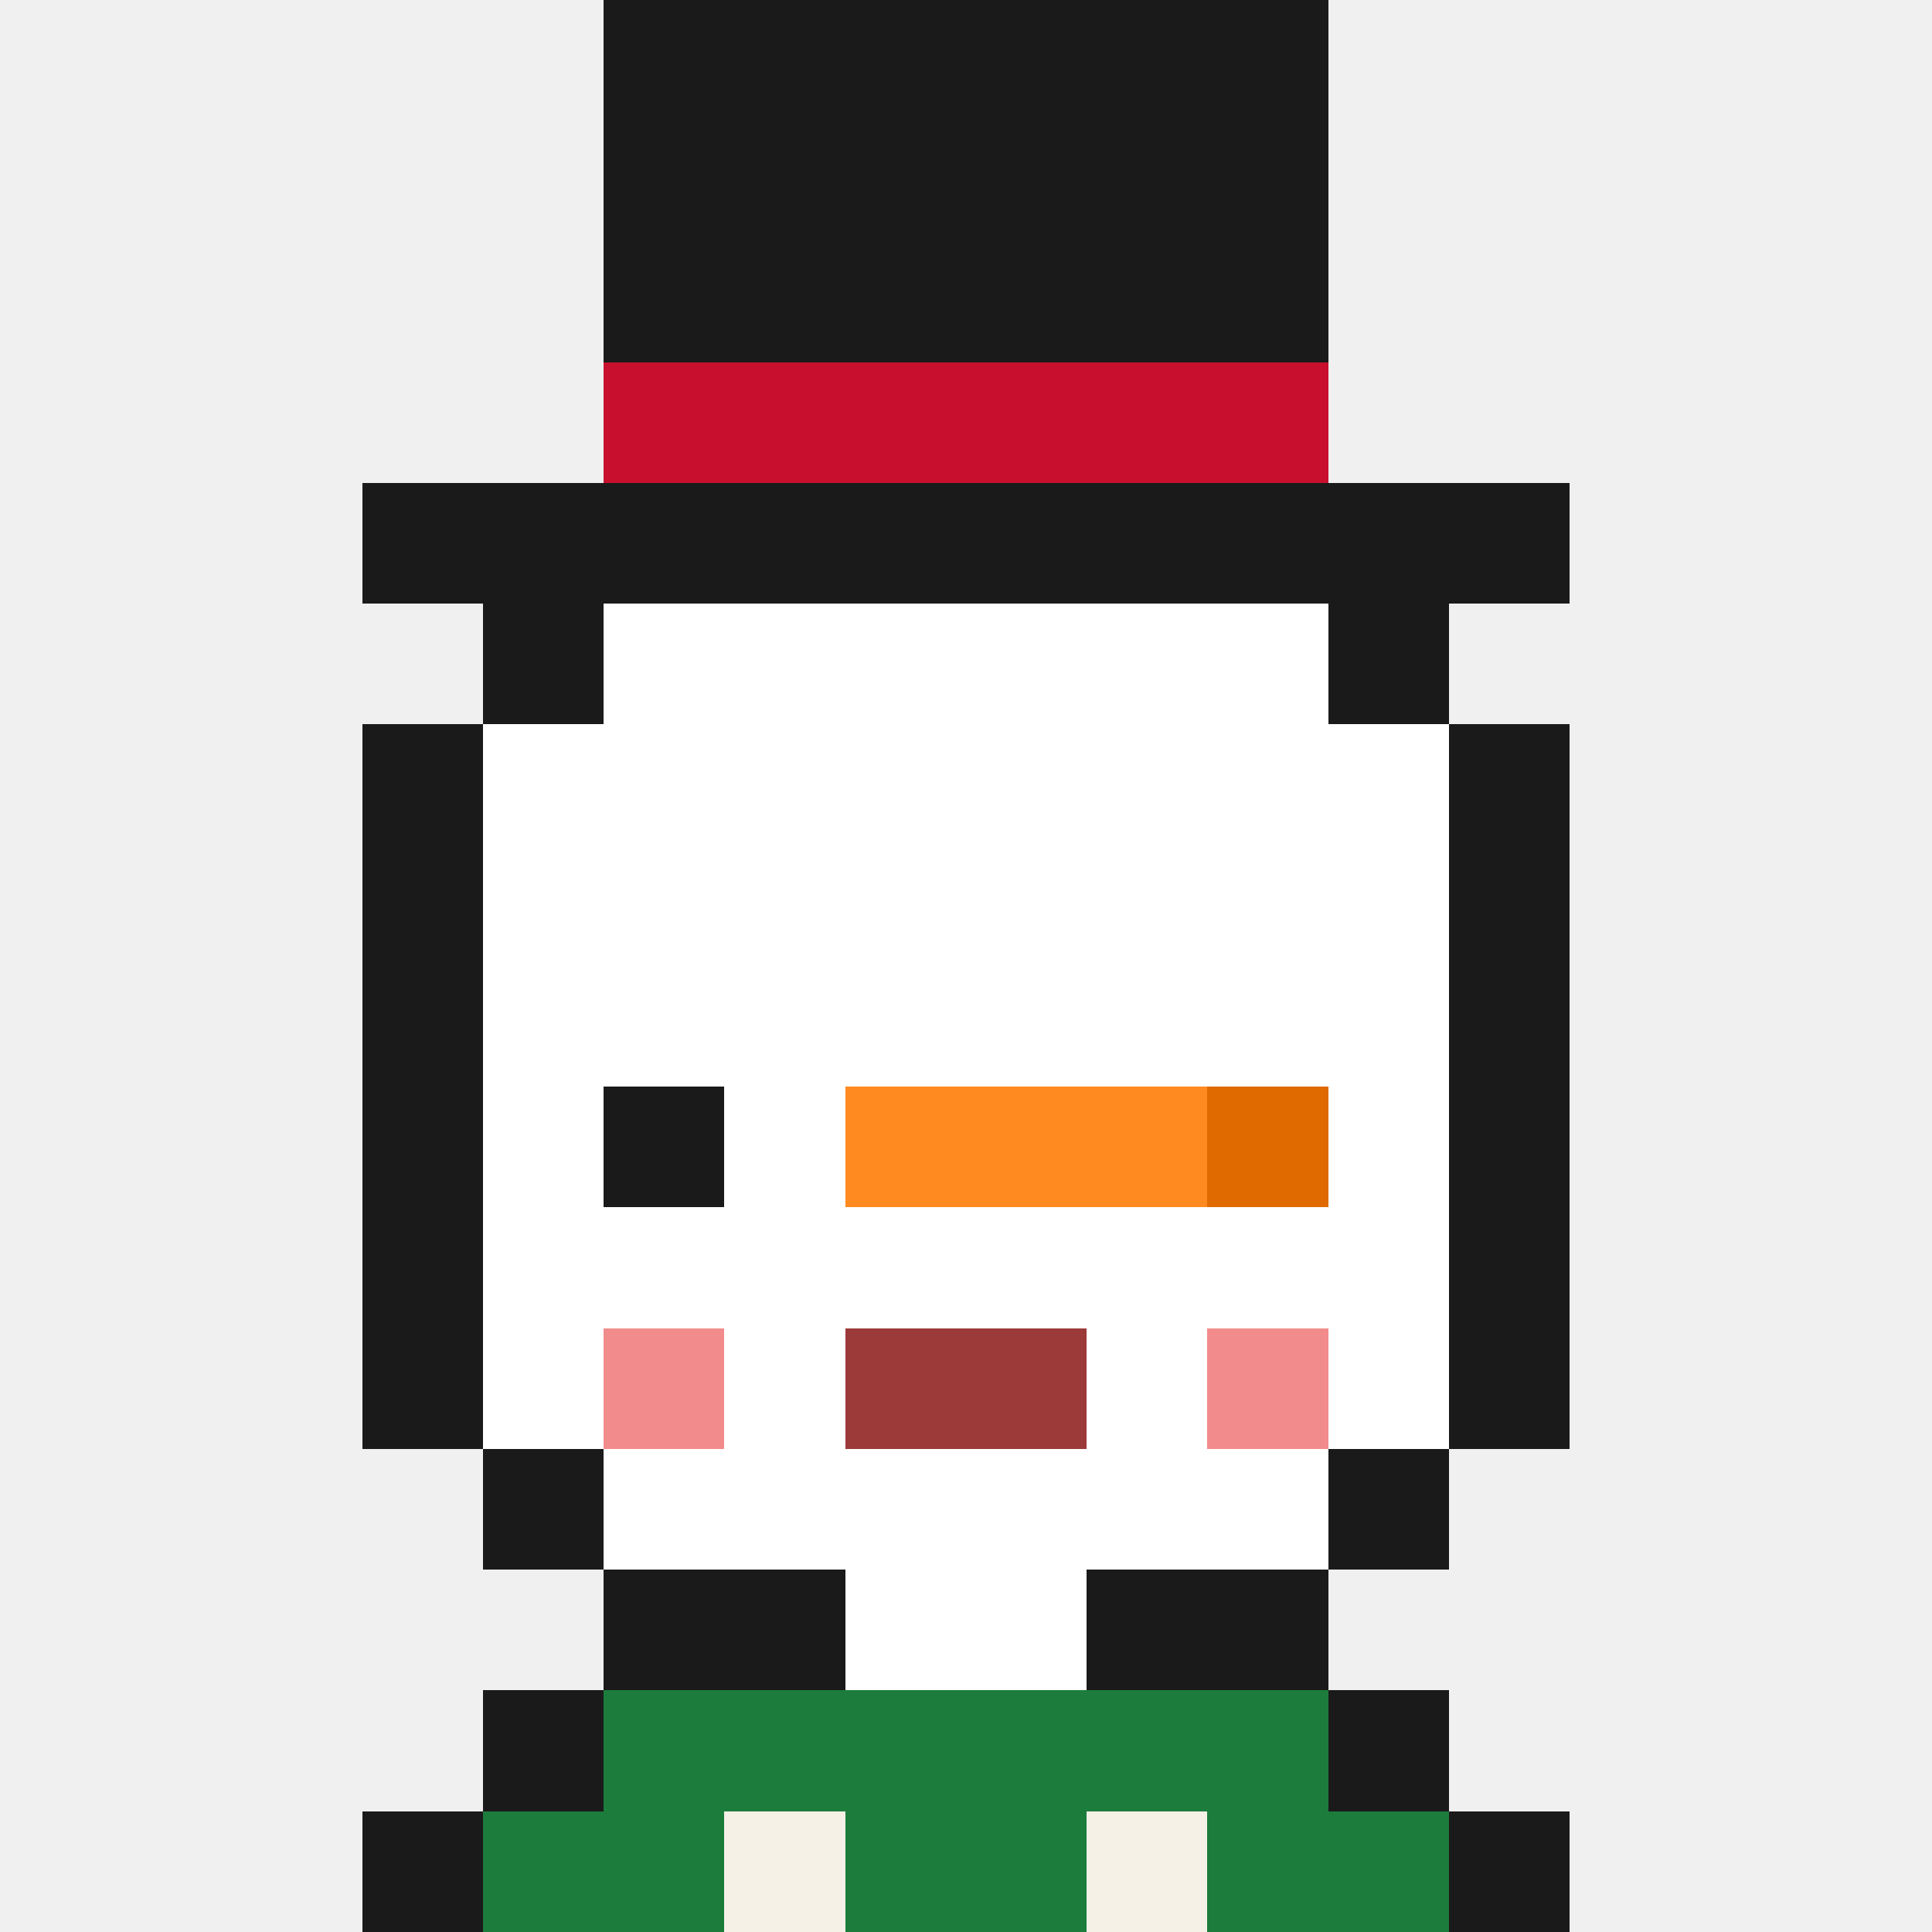
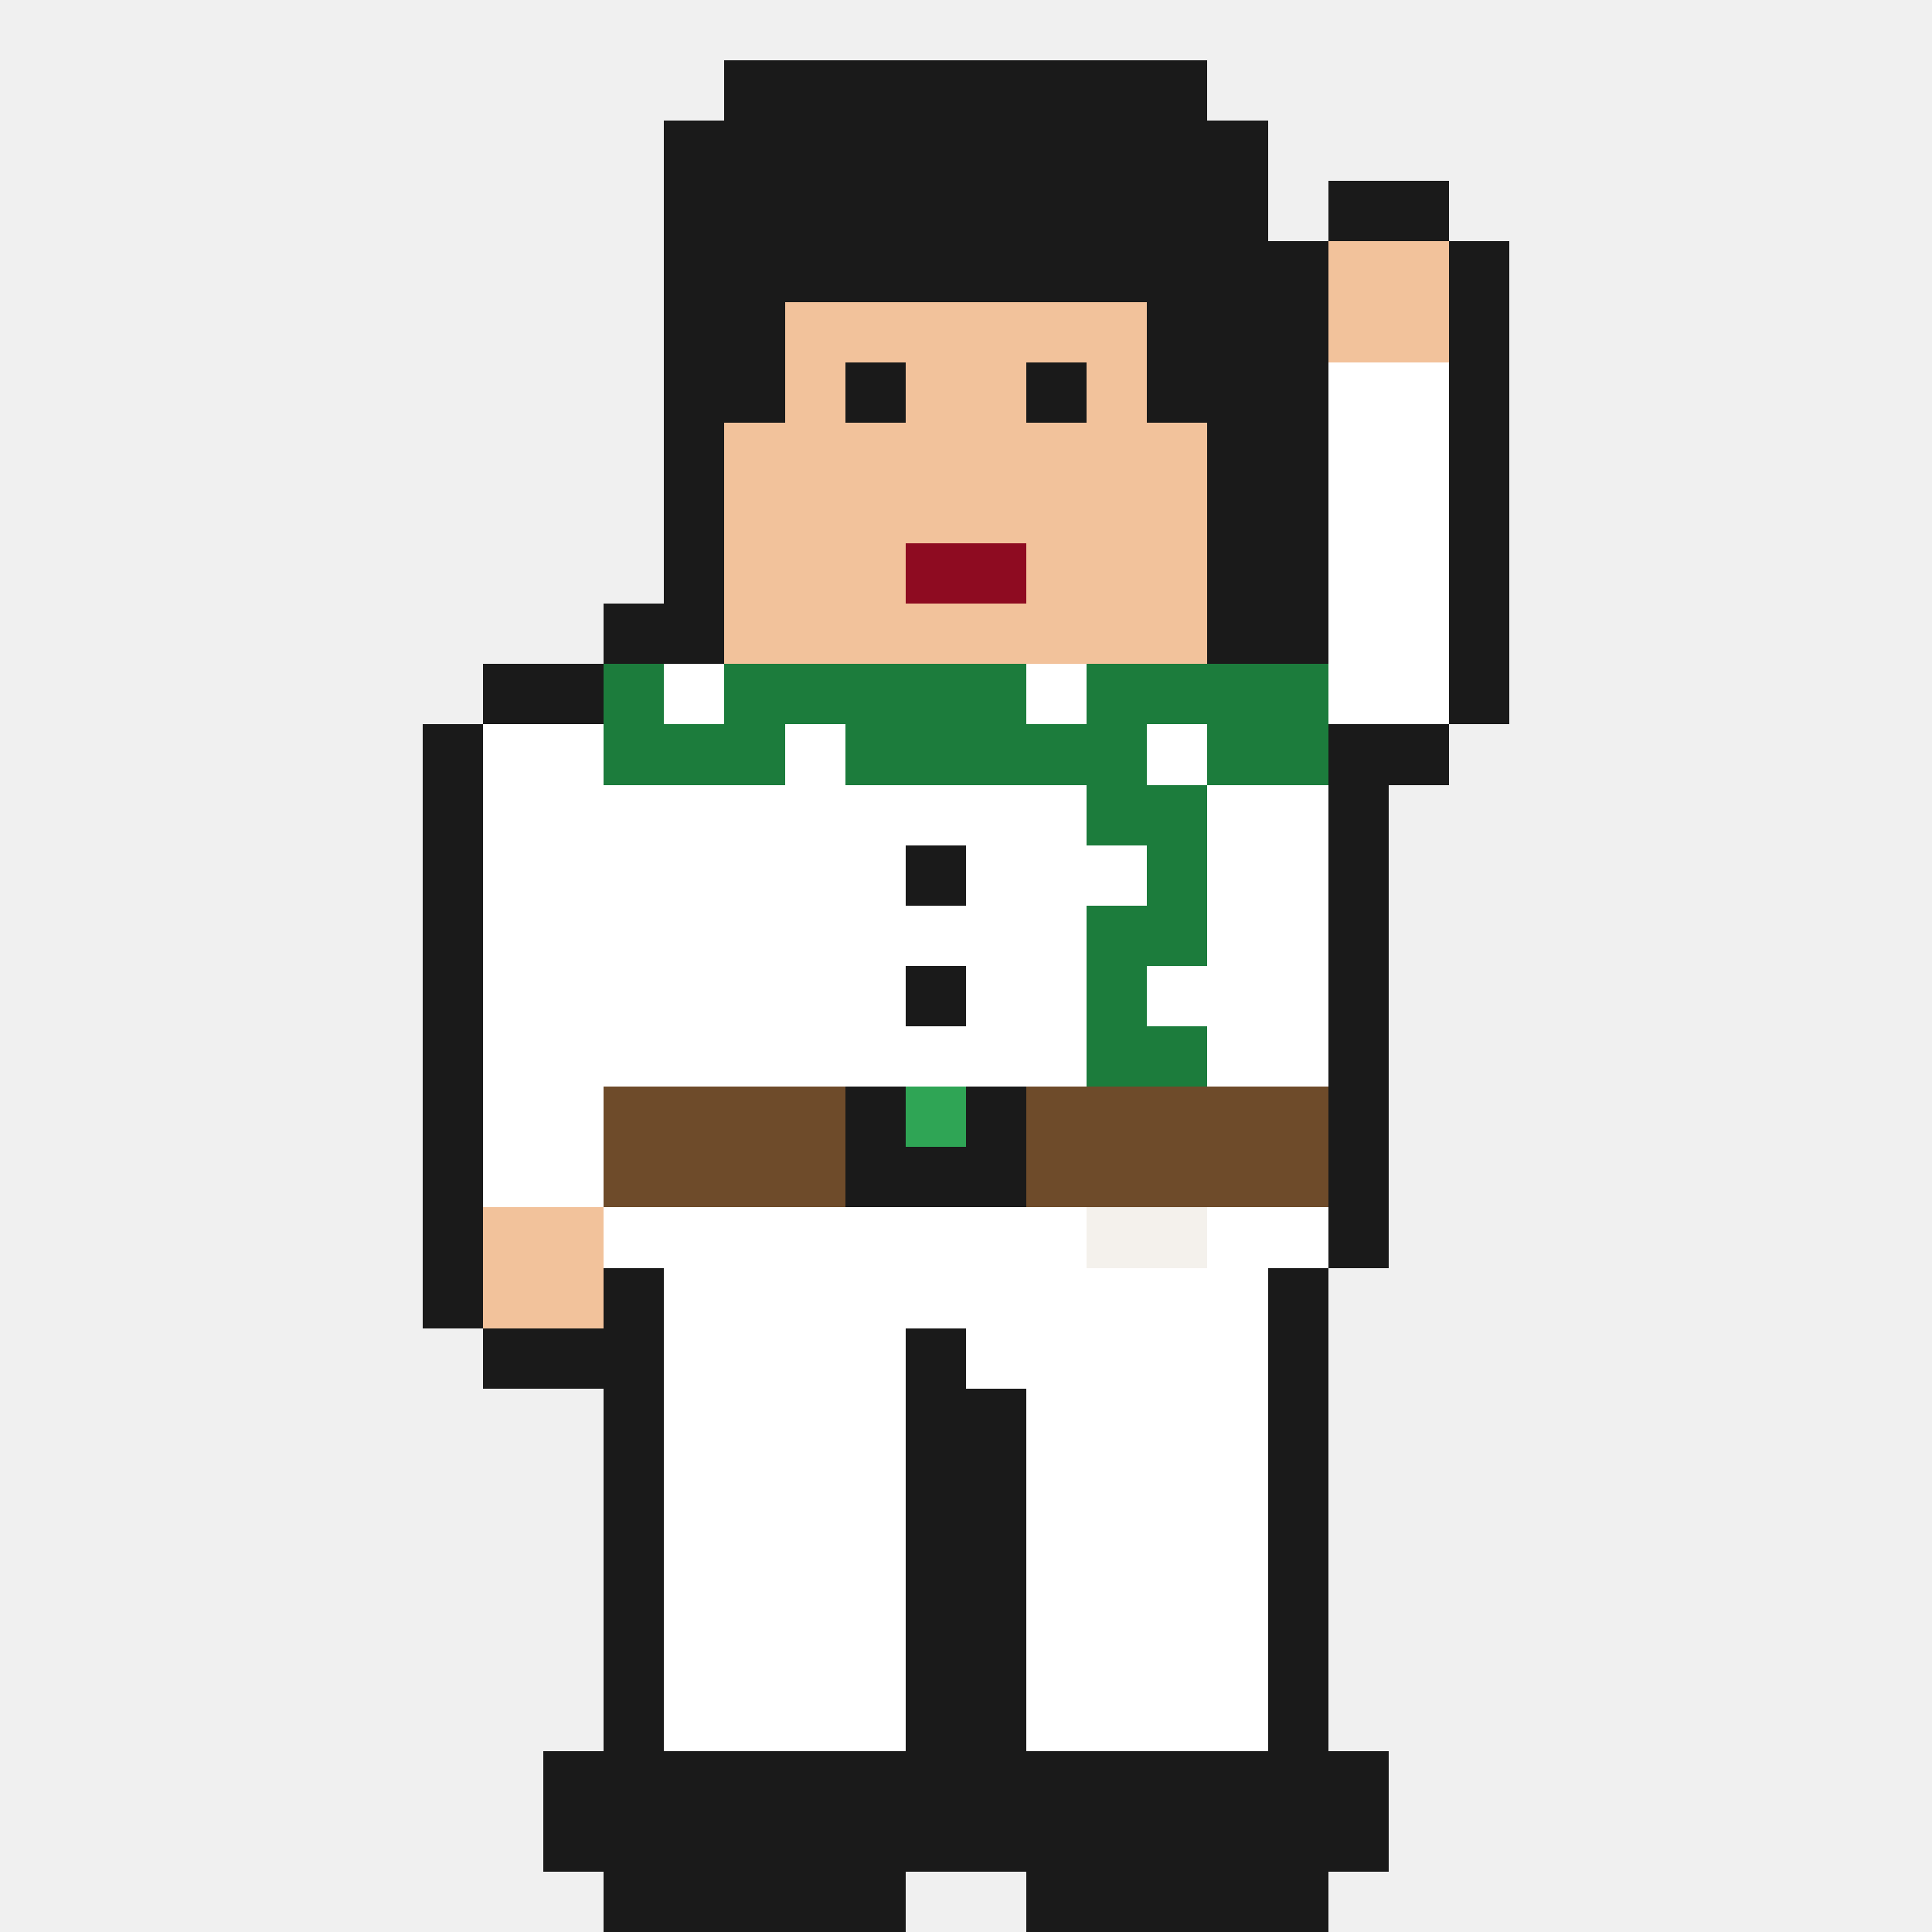
- <svg xmlns="http://www.w3.org/2000/svg" width="64" height="64" viewBox="0 0 16 16" shape-rendering="crispEdges">
-   <path fill="#1A1A1A" d="M5 0h6v1h-6zM5 1h6v1h-6zM5 2h6v1h-6zM3 4h10v1h-10zM4 5h1v1h-1zM11 5h1v1h-1zM3 6h1v1h-1zM12 6h1v1h-1zM3 7h1v1h-1zM12 7h1v1h-1zM3 8h1v1h-1zM12 8h1v1h-1zM3 9h1v1h-1zM5 9h1v1h-1zM12 9h1v1h-1zM3 10h1v1h-1zM12 10h1v1h-1zM3 11h1v1h-1zM12 11h1v1h-1zM4 12h1v1h-1zM11 12h1v1h-1zM5 13h2v1h-2zM9 13h2v1h-2zM4 14h1v1h-1zM11 14h1v1h-1zM3 15h1v1h-1zM12 15h1v1h-1z" />
-   <path fill="#C8102E" d="M5 3h6v1h-6z" />
-   <path fill="#FFFFFF" d="M5 5h6v1h-6zM4 6h8v1h-8zM4 7h8v1h-8zM4 8h8v1h-8zM4 9h1v1h-1zM6 9h1v1h-1zM11 9h1v1h-1zM4 10h8v1h-8zM4 11h1v1h-1zM6 11h1v1h-1zM9 11h1v1h-1zM11 11h1v1h-1zM5 12h6v1h-6zM7 13h2v1h-2z" />
-   <path fill="#FF8A1F" d="M7 9h3v1h-3z" />
-   <path fill="#E06A00" d="M10 9h1v1h-1z" />
-   <path fill="#F28C8C" d="M5 11h1v1h-1zM10 11h1v1h-1z" />
-   <path fill="#9C3A3A" d="M7 11h2v1h-2z" />
-   <path fill="#1C7C3C" d="M5 14h6v1h-6zM4 15h2v1h-2zM7 15h2v1h-2zM10 15h2v1h-2z" />
-   <path fill="#F6F1E7" d="M6 15h1v1h-1zM9 15h1v1h-1z" />
+ <svg xmlns="http://www.w3.org/2000/svg" width="64" height="64" viewBox="0 0 32 32" shape-rendering="crispEdges">
+   <path fill="#1A1A1A" d="M12 1h8v1h-8zM11 2h10v1h-10zM11 3h10v1h-10zM22 3h2v1h-2zM11 4h11v1h-11zM24 4h1v1h-1zM11 5h2v1h-2zM19 5h3v1h-3zM24 5h1v1h-1zM11 6h2v1h-2zM14 6h1v1h-1zM17 6h1v1h-1zM19 6h3v1h-3zM24 6h1v1h-1zM11 7h1v1h-1zM20 7h2v1h-2zM24 7h1v1h-1zM11 8h1v1h-1zM20 8h2v1h-2zM24 8h1v1h-1zM11 9h1v1h-1zM20 9h2v1h-2zM24 9h1v1h-1zM10 10h2v1h-2zM20 10h2v1h-2zM24 10h1v1h-1zM8 11h2v1h-2zM24 11h1v1h-1zM7 12h1v1h-1zM22 12h2v1h-2zM7 13h1v1h-1zM22 13h1v1h-1zM7 14h1v1h-1zM15 14h1v1h-1zM22 14h1v1h-1zM7 15h1v1h-1zM22 15h1v1h-1zM7 16h1v1h-1zM15 16h1v1h-1zM22 16h1v1h-1zM7 17h1v1h-1zM22 17h1v1h-1zM7 18h1v1h-1zM14 18h1v1h-1zM16 18h1v1h-1zM22 18h1v1h-1zM7 19h1v1h-1zM14 19h3v1h-3zM22 19h1v1h-1zM7 20h1v1h-1zM22 20h1v1h-1zM7 21h1v1h-1zM10 21h1v1h-1zM21 21h1v1h-1zM8 22h3v1h-3zM15 22h1v1h-1zM21 22h1v1h-1zM10 23h1v1h-1zM15 23h2v1h-2zM21 23h1v1h-1zM10 24h1v1h-1zM15 24h2v1h-2zM21 24h1v1h-1zM10 25h1v1h-1zM15 25h2v1h-2zM21 25h1v1h-1zM10 26h1v1h-1zM15 26h2v1h-2zM21 26h1v1h-1zM10 27h1v1h-1zM15 27h2v1h-2zM21 27h1v1h-1zM10 28h1v1h-1zM15 28h2v1h-2zM21 28h1v1h-1zM9 29h14v1h-14zM9 30h14v1h-14zM10 31h5v1h-5zM17 31h5v1h-5z" />
+   <path fill="#F2C29B" d="M22 4h2v1h-2zM13 5h6v1h-6zM22 5h2v1h-2zM13 6h1v1h-1zM15 6h2v1h-2zM18 6h1v1h-1zM12 7h8v1h-8zM12 8h8v1h-8zM12 9h3v1h-3zM17 9h3v1h-3zM12 10h8v1h-8zM8 20h2v1h-2zM8 21h2v1h-2z" />
+   <path fill="#FFFFFF" d="M22 6h2v1h-2zM22 7h2v1h-2zM22 8h2v1h-2zM22 9h2v1h-2zM22 10h2v1h-2zM11 11h1v1h-1zM17 11h1v1h-1zM22 11h2v1h-2zM8 12h2v1h-2zM13 12h1v1h-1zM19 12h1v1h-1zM8 13h10v1h-10zM20 13h2v1h-2zM8 14h7v1h-7zM16 14h3v1h-3zM20 14h2v1h-2zM8 15h10v1h-10zM20 15h2v1h-2zM8 16h7v1h-7zM16 16h2v1h-2zM19 16h3v1h-3zM8 17h10v1h-10zM20 17h2v1h-2zM8 18h2v1h-2zM8 19h2v1h-2zM10 20h8v1h-8zM20 20h2v1h-2zM11 21h10v1h-10zM11 22h4v1h-4zM16 22h5v1h-5zM11 23h4v1h-4zM17 23h4v1h-4zM11 24h4v1h-4zM17 24h4v1h-4zM11 25h4v1h-4zM17 25h4v1h-4zM11 26h4v1h-4zM17 26h4v1h-4zM11 27h4v1h-4zM17 27h4v1h-4zM11 28h4v1h-4zM17 28h4v1h-4z" />
+   <path fill="#8E0B21" d="M15 9h2v1h-2z" />
+   <path fill="#1C7C3C" d="M10 11h1v1h-1zM12 11h5v1h-5zM18 11h4v1h-4zM10 12h3v1h-3zM14 12h5v1h-5zM20 12h2v1h-2zM18 13h2v1h-2zM19 14h1v1h-1zM18 15h2v1h-2zM18 16h1v1h-1zM18 17h2v1h-2z" />
+   <path fill="#6E4B2A" d="M10 18h4v1h-4zM17 18h5v1h-5zM10 19h4v1h-4zM17 19h5v1h-5z" />
+   <path fill="#2FA555" d="M15 18h1v1h-1z" />
+   <path fill="#F4F1EC" d="M18 20h2v1h-2z" />
</svg>
